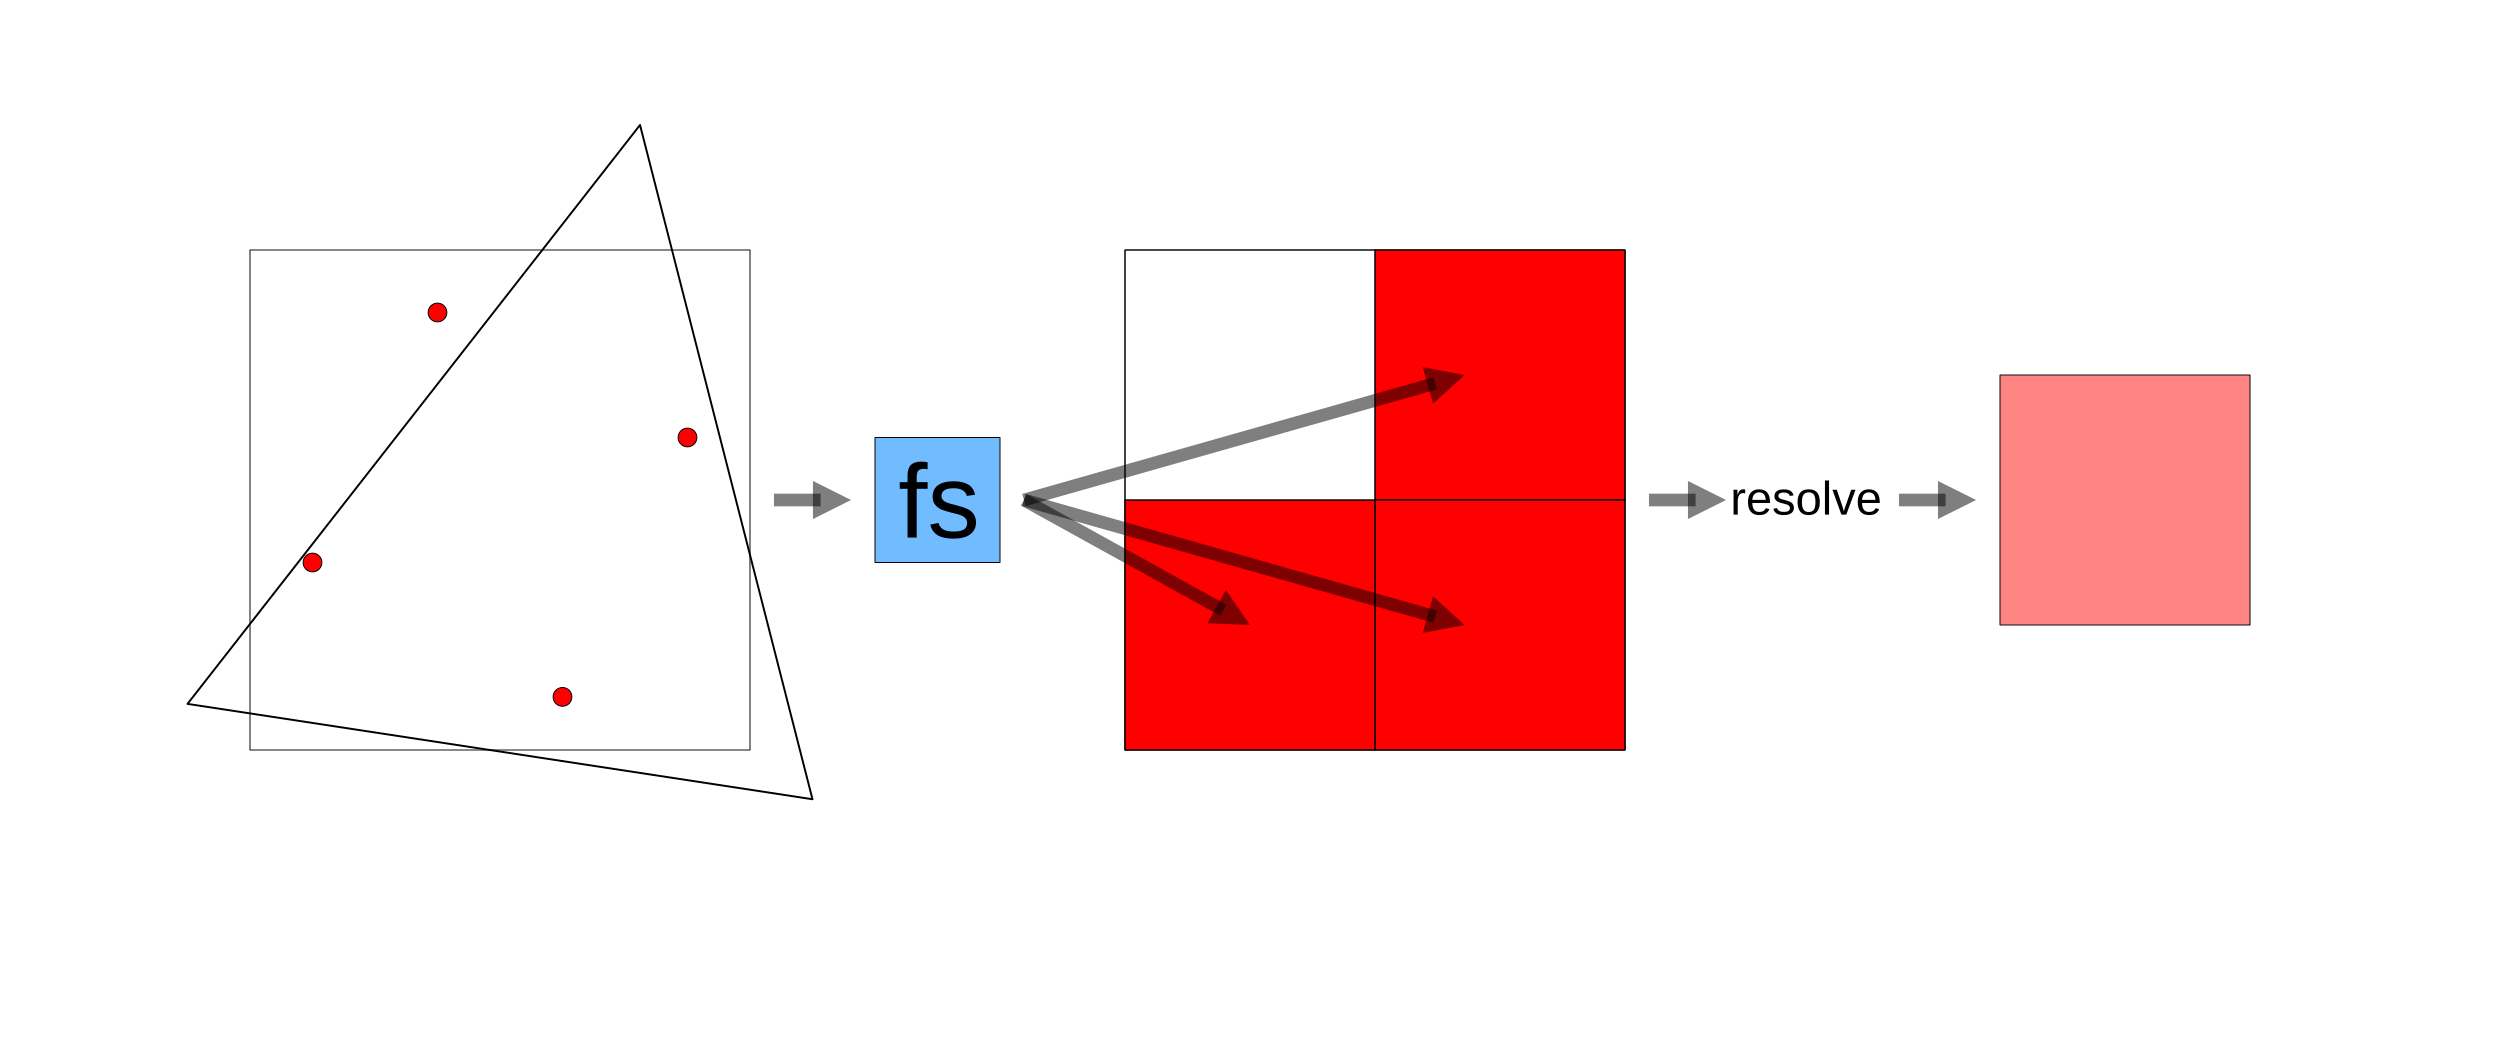
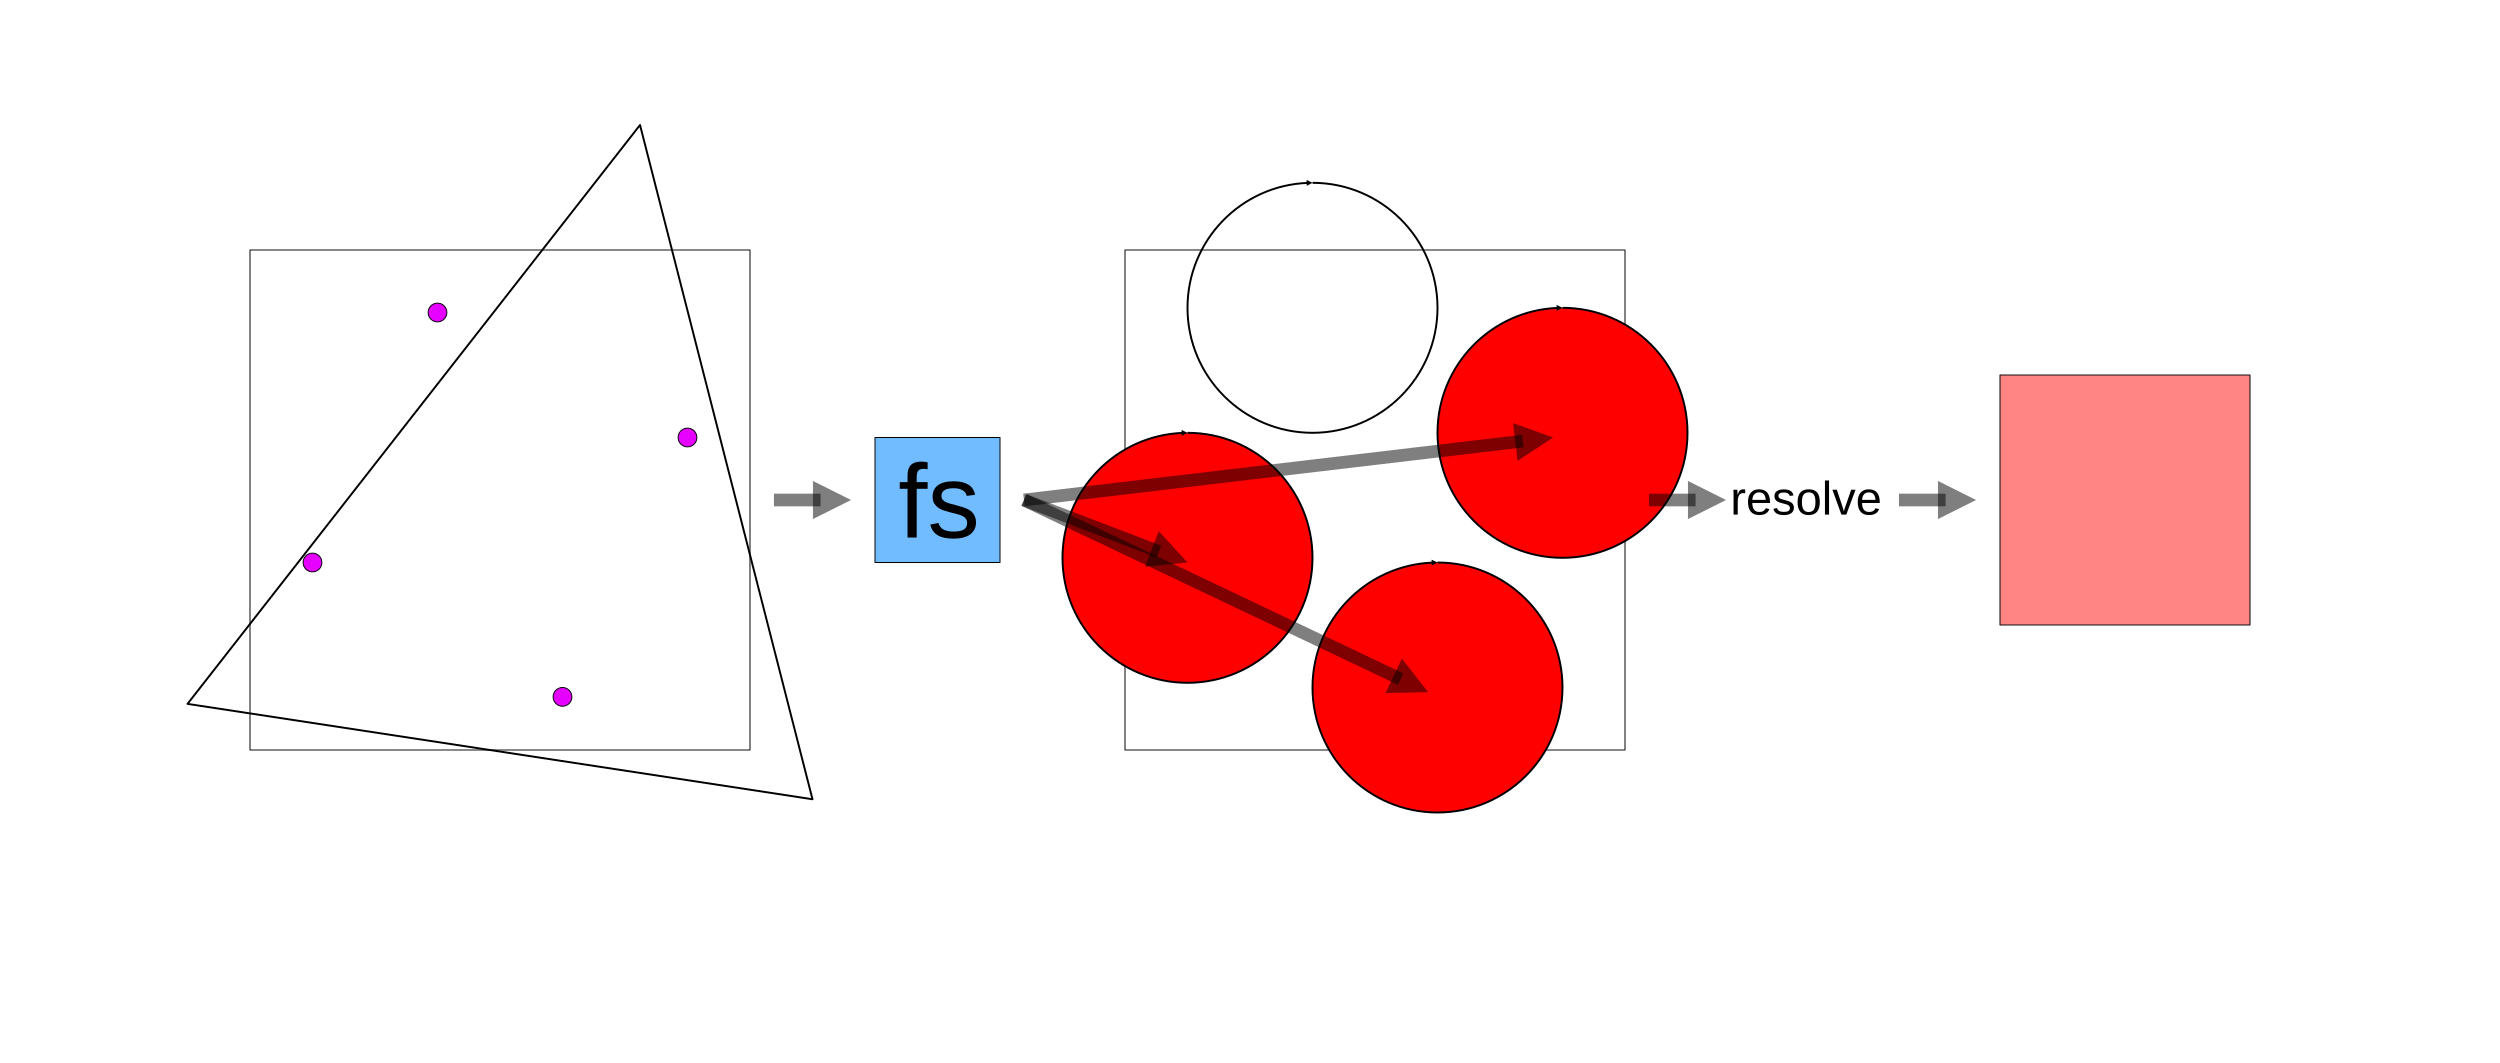
<svg xmlns="http://www.w3.org/2000/svg" width="100%" height="100%" viewBox="0 0 1280 544" version="1.1" xml:space="preserve" style="fill-rule:evenodd;clip-rule:evenodd;stroke-linecap:round;stroke-linejoin:round;stroke-miterlimit:1.5;">
  <rect x="128" y="128" width="256" height="256" style="fill:none;stroke:black;stroke-width:0.5px;" />
  <path d="M327.689,64L96,360.393L416,409.219L327.689,64Z" style="fill:none;stroke:black;stroke-width:1px;" />
  <g transform="matrix(1,0,0,1,448,1.6978e-05)">
    <rect x="128" y="128" width="256" height="256" style="fill:none;stroke:black;stroke-width:0.5px;" />
  </g>
-   <g transform="matrix(1,0,0,1,64,-384)">
-     <rect x="640" y="512" width="128" height="128" style="fill:rgb(255,0,0);stroke:black;stroke-width:0.5px;" />
-   </g>
-   <g transform="matrix(1,0,0,1,64,-256)">
-     <rect x="640" y="512" width="128" height="128" style="fill:rgb(255,0,0);stroke:black;stroke-width:0.5px;" />
-   </g>
-   <g transform="matrix(1,0,0,1,-64,-256)">
-     <rect x="640" y="512" width="128" height="128" style="fill:rgb(255,0,0);stroke:black;stroke-width:0.5px;" />
-   </g>
-   <g transform="matrix(1,0,0,1,448,1.6978e-05)">
-     <path d="M256,128L256,384" style="fill:none;stroke:black;stroke-width:0.5px;" />
-   </g>
-   <g transform="matrix(1,0,0,1,448,1.6978e-05)">
-     <path d="M128,256L384,256" style="fill:none;stroke:black;stroke-width:0.5px;" />
-   </g>
-   <g id="_-Rectangle-" transform="matrix(1,0,0,1,448,1.6978e-05)">
-     <rect x="128" y="128" width="256" height="256" style="fill:none;stroke:black;stroke-width:0.5px;" />
-   </g>
  <g>
    <g transform="matrix(1,0,0,1,27.1965,-36.8035)">
-       <circle cx="196.803" cy="196.803" r="4.803" style="fill:rgb(255,0,0);stroke:black;stroke-width:0.5px;" />
+       <circle cx="196.803" cy="196.803" r="4.803" style="fill:rgb(229,0,255);stroke:black;stroke-width:0.5px;" />
    </g>
    <g transform="matrix(1,0,0,1,155.197,27.1965)">
-       <circle cx="196.803" cy="196.803" r="4.803" style="fill:rgb(255,0,0);stroke:black;stroke-width:0.5px;" />
+       <circle cx="196.803" cy="196.803" r="4.803" style="fill:rgb(229,0,255);stroke:black;stroke-width:0.5px;" />
    </g>
    <g transform="matrix(1,0,0,1,91.1965,160)">
-       <circle cx="196.803" cy="196.803" r="4.803" style="fill:rgb(255,0,0);stroke:black;stroke-width:0.5px;" />
+       <circle cx="196.803" cy="196.803" r="4.803" style="fill:rgb(229,0,255);stroke:black;stroke-width:0.5px;" />
    </g>
    <g transform="matrix(1,0,0,1,-36.8035,91.1965)">
-       <circle cx="196.803" cy="196.803" r="4.803" style="fill:rgb(255,0,0);stroke:black;stroke-width:0.5px;" />
+       <circle cx="196.803" cy="196.803" r="4.803" style="fill:rgb(229,0,255);stroke:black;stroke-width:0.5px;" />
    </g>
  </g>
  <g transform="matrix(1,0,0,1,0,192)">
    <rect x="448" y="32" width="64" height="64" style="fill:rgb(113,188,255);stroke:black;stroke-width:0.5px;" />
    <g transform="matrix(4.47534,0,0,4.47534,-1686.37,-207.703)">
      <text x="479.578px" y="65.009px" style="font-family:'ArialMT', 'Arial', sans-serif;font-size:12px;">fs</text>
    </g>
  </g>
  <g transform="matrix(0.5,0,0,0.5,544,128)">
    <rect x="960" y="128" width="256" height="256" style="fill:rgb(255,133,133);stroke:black;stroke-width:1px;" />
+   </g>
+   <g transform="matrix(1,0,0,1,32,29.5983)">
+     <circle cx="768" cy="192" r="64" style="fill:rgb(255,0,0);" />
+     <g transform="matrix(1,-0,-0,1,-32,-29.5983)">
+       <path d="M796.973,156.154L800,157.598L797.028,159.153L796.973,156.154Z" />
+       <path d="M800,157.598C835.323,157.598 864,186.276 864,221.598C864,256.921 835.323,285.598 800,285.598C764.677,285.598 736,256.921 736,221.598C736,187.079 763.388,158.906 797.6,157.643" style="fill:none;stroke:black;stroke-width:1px;stroke-linecap:butt;" />
+     </g>
+   </g>
+   <g transform="matrix(1,0,0,1,-96,-34.4017)">
+     <g transform="matrix(1,-0,-0,1,96,34.4017)">
+       <path d="M668.973,92.154L672,93.598L669.028,95.153L668.973,92.154Z" />
+       <path d="M672,93.598C707.323,93.598 736,122.276 736,157.598C736,192.921 707.323,221.598 672,221.598C636.677,221.598 608,192.921 608,157.598C608,123.079 635.388,94.906 669.6,93.643" style="fill:none;stroke:black;stroke-width:1px;stroke-linecap:butt;" />
+     </g>
+   </g>
+   <g transform="matrix(1,0,0,1,-160,93.5983)">
+     <circle cx="768" cy="192" r="64" style="fill:rgb(255,0,0);" />
+     <g transform="matrix(1,-0,-0,1,160,-93.5983)">
+       <path d="M604.973,220.154L608,221.598L605.028,223.153L604.973,220.154Z" />
+       <path d="M608,221.598C643.323,221.598 672,250.276 672,285.598C672,320.921 643.323,349.598 608,349.598C572.677,349.598 544,320.921 544,285.598C544,251.079 571.388,222.906 605.6,221.643" style="fill:none;stroke:black;stroke-width:1px;stroke-linecap:butt;" />
+     </g>
+   </g>
+   <g transform="matrix(1,0,0,1,-32,160)">
+     <circle cx="768" cy="192" r="64" style="fill:rgb(255,0,0);" />
+     <g transform="matrix(1,-0,-0,1,32,-160)">
+       <path d="M732.973,286.556L736,288L733.028,289.555L732.973,286.556Z" />
+       <path d="M736,288C771.323,288 800,316.677 800,352C800,387.323 771.323,416 736,416C700.677,416 672,387.323 672,352C672,317.481 699.388,289.308 733.6,288.044" style="fill:none;stroke:black;stroke-width:1px;stroke-linecap:butt;" />
+     </g>
  </g>
  <g transform="matrix(1,0,0,1,0.641245,64)">
    <g transform="matrix(1,-0,-0,1,-0.641245,-64)">
      <path d="M416.237,246.25L435.737,256L416.237,265.75L416.237,246.25Z" style="fill-opacity:0.5;" />
      <path d="M396.263,256L420.137,256" style="fill:none;stroke:black;stroke-opacity:0.5;stroke-width:6.5px;stroke-linecap:butt;" />
    </g>
  </g>
  <g transform="matrix(1,0,0,1,448.641,64)">
    <g transform="matrix(1,-0,-0,1,-448.641,-64)">
      <path d="M864.237,246.25L883.737,256L864.237,265.75L864.237,246.25Z" style="fill-opacity:0.5;" />
      <path d="M844.263,256L868.137,256" style="fill:none;stroke:black;stroke-opacity:0.5;stroke-width:6.5px;stroke-linecap:butt;" />
    </g>
  </g>
  <g transform="matrix(1,0,0,1,576.641,64)">
    <g transform="matrix(1,-0,-0,1,-576.641,-64)">
      <path d="M992.237,246.25L1011.74,256L992.237,265.75L992.237,246.25Z" style="fill-opacity:0.5;" />
      <path d="M972.263,256L996.137,256" style="fill:none;stroke:black;stroke-opacity:0.5;stroke-width:6.5px;stroke-linecap:butt;" />
    </g>
  </g>
  <g transform="matrix(5.71434,0,0,1,-1736.45,0)">
    <g transform="matrix(0.174998,-0,-0,1,303.877,-0)">
-       <path d="M728.41,187.943L749.83,192L733.732,206.702L728.41,187.943Z" style="fill-opacity:0.5;" />
-       <path d="M524.263,256C524.263,256 684.407,210.563 734.823,196.258" style="fill:none;stroke:black;stroke-opacity:0.5;stroke-width:6.5px;stroke-linecap:butt;" />
+       <path d="M774.688,216.605L795.197,224L776.975,235.97L774.688,216.605Z" style="fill-opacity:0.5;" />
+       <path d="M524.263,256C524.263,256 722.196,232.622 779.704,225.83" style="fill:none;stroke:black;stroke-opacity:0.5;stroke-width:6.5px;stroke-linecap:butt;" />
    </g>
  </g>
  <path d="M832,128L1088,192L1088,320L832,384L832,128Z" style="fill:none;" />
  <g transform="matrix(5.71434,0,0,1,-1736.45,128)">
    <g transform="matrix(0.174998,-0,-0,1,303.877,-128)">
-       <path d="M733.732,305.298L749.83,320L728.41,324.057L733.732,305.298Z" style="fill-opacity:0.5;" />
-       <path d="M524.263,256C524.263,256 684.407,301.437 734.823,315.742" style="fill:none;stroke:black;stroke-opacity:0.5;stroke-width:6.5px;stroke-linecap:butt;" />
+       <path d="M717.773,337.222L731.197,354.402L709.399,354.833L717.773,337.222Z" style="fill-opacity:0.5;" />
+       <path d="M524.263,256C524.263,256 670.503,325.54 717.108,347.702" style="fill:none;stroke:black;stroke-opacity:0.5;stroke-width:6.5px;stroke-linecap:butt;" />
    </g>
  </g>
-   <g transform="matrix(5.71434,0,0,1,-1736.45,128)">
-     <g transform="matrix(0.174998,-0,-0,1,303.877,-128)">
-       <path d="M627.653,302.031L640,320L618.217,319.096L627.653,302.031Z" style="fill-opacity:0.5;" />
-       <path d="M524.263,256C524.263,256 595.735,295.522 626.348,312.451" style="fill:none;stroke:black;stroke-opacity:0.5;stroke-width:6.5px;stroke-linecap:butt;" />
+   <g transform="matrix(5.10935,-0.334542,-0.0585442,0.967626,-1489.62,264.496)">
+     <g transform="matrix(0.196498,0.067936,0.0118887,1.03757,289.562,-173.234)">
+       <path d="M593.265,271.931L608,288L586.304,290.147L593.265,271.931Z" style="fill-opacity:0.5;" />
+       <path d="M524.263,256C524.263,256 569.44,273.264 593.428,282.431" style="fill:none;stroke:black;stroke-opacity:0.5;stroke-width:6.5px;stroke-linecap:butt;" />
    </g>
  </g>
  <g transform="matrix(2.00559,0,0,2.00559,-887.62,-242.817)">
    <text x="884.3px" y="252.439px" style="font-family:'ArialMT', 'Arial', sans-serif;font-size:12px;">resolve</text>
  </g>
</svg>
